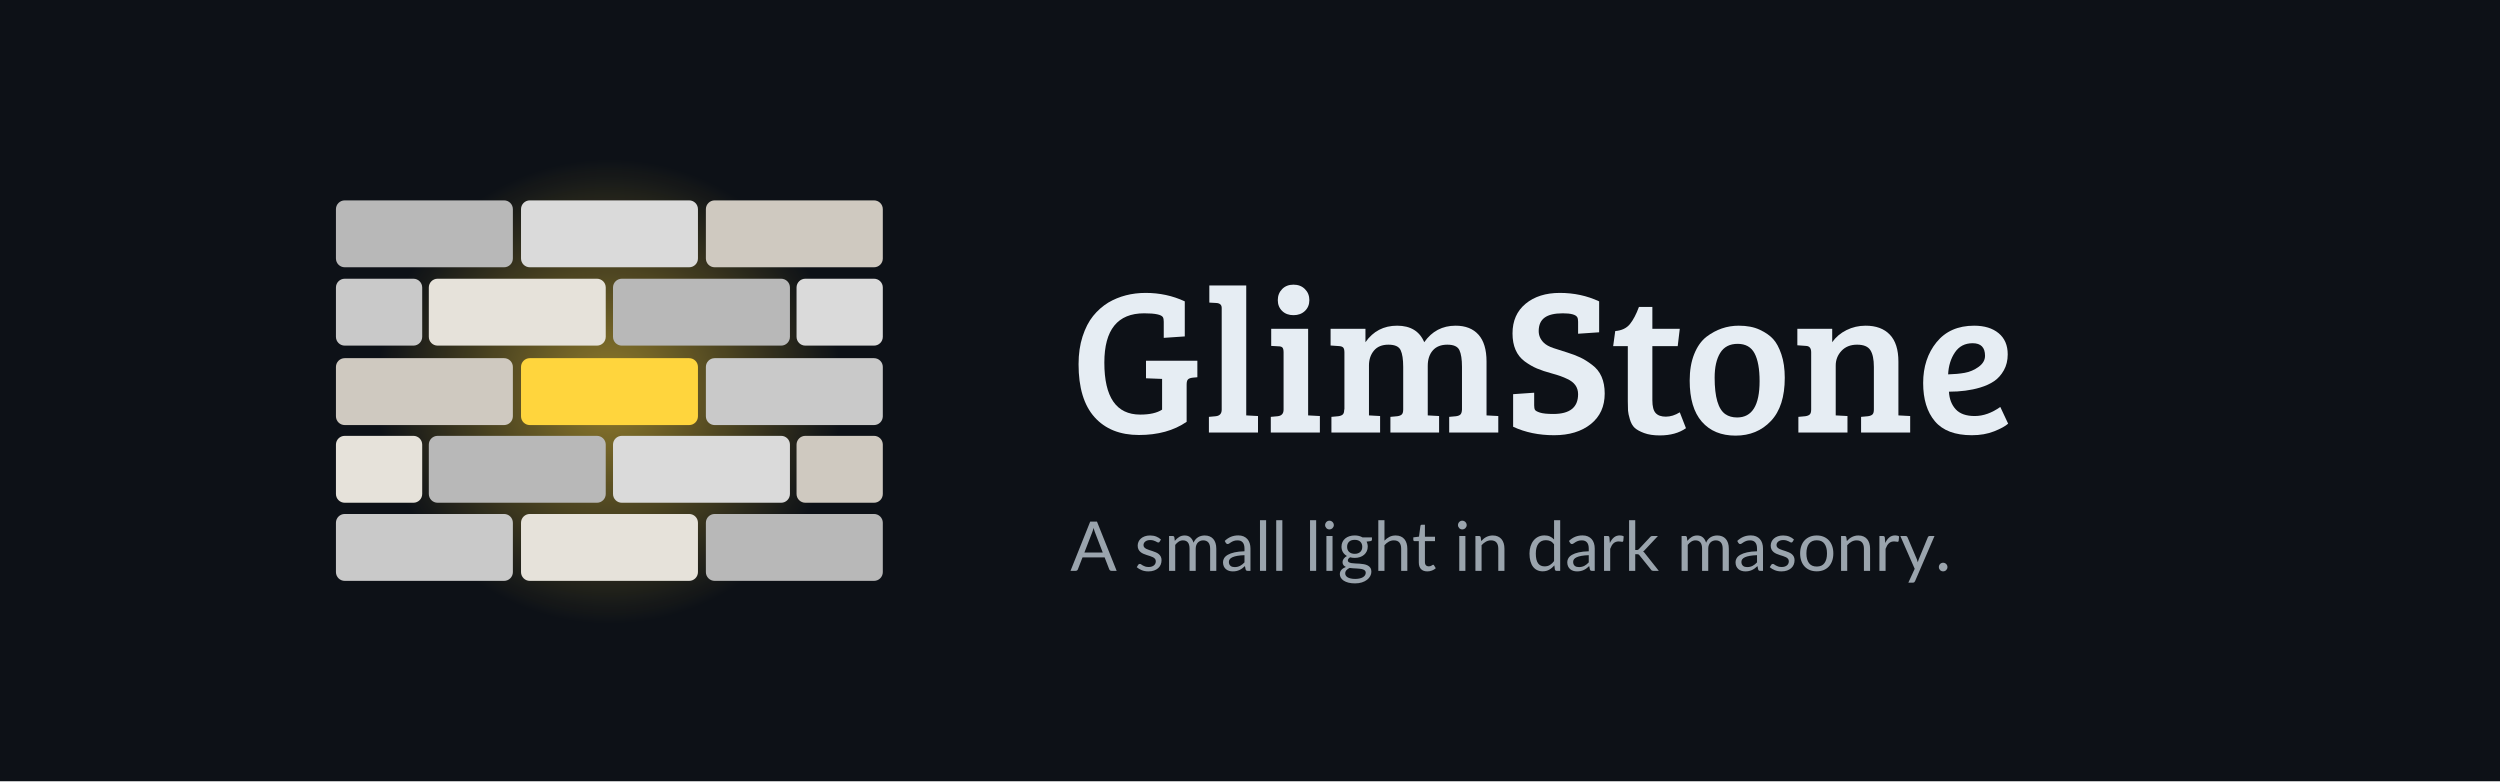
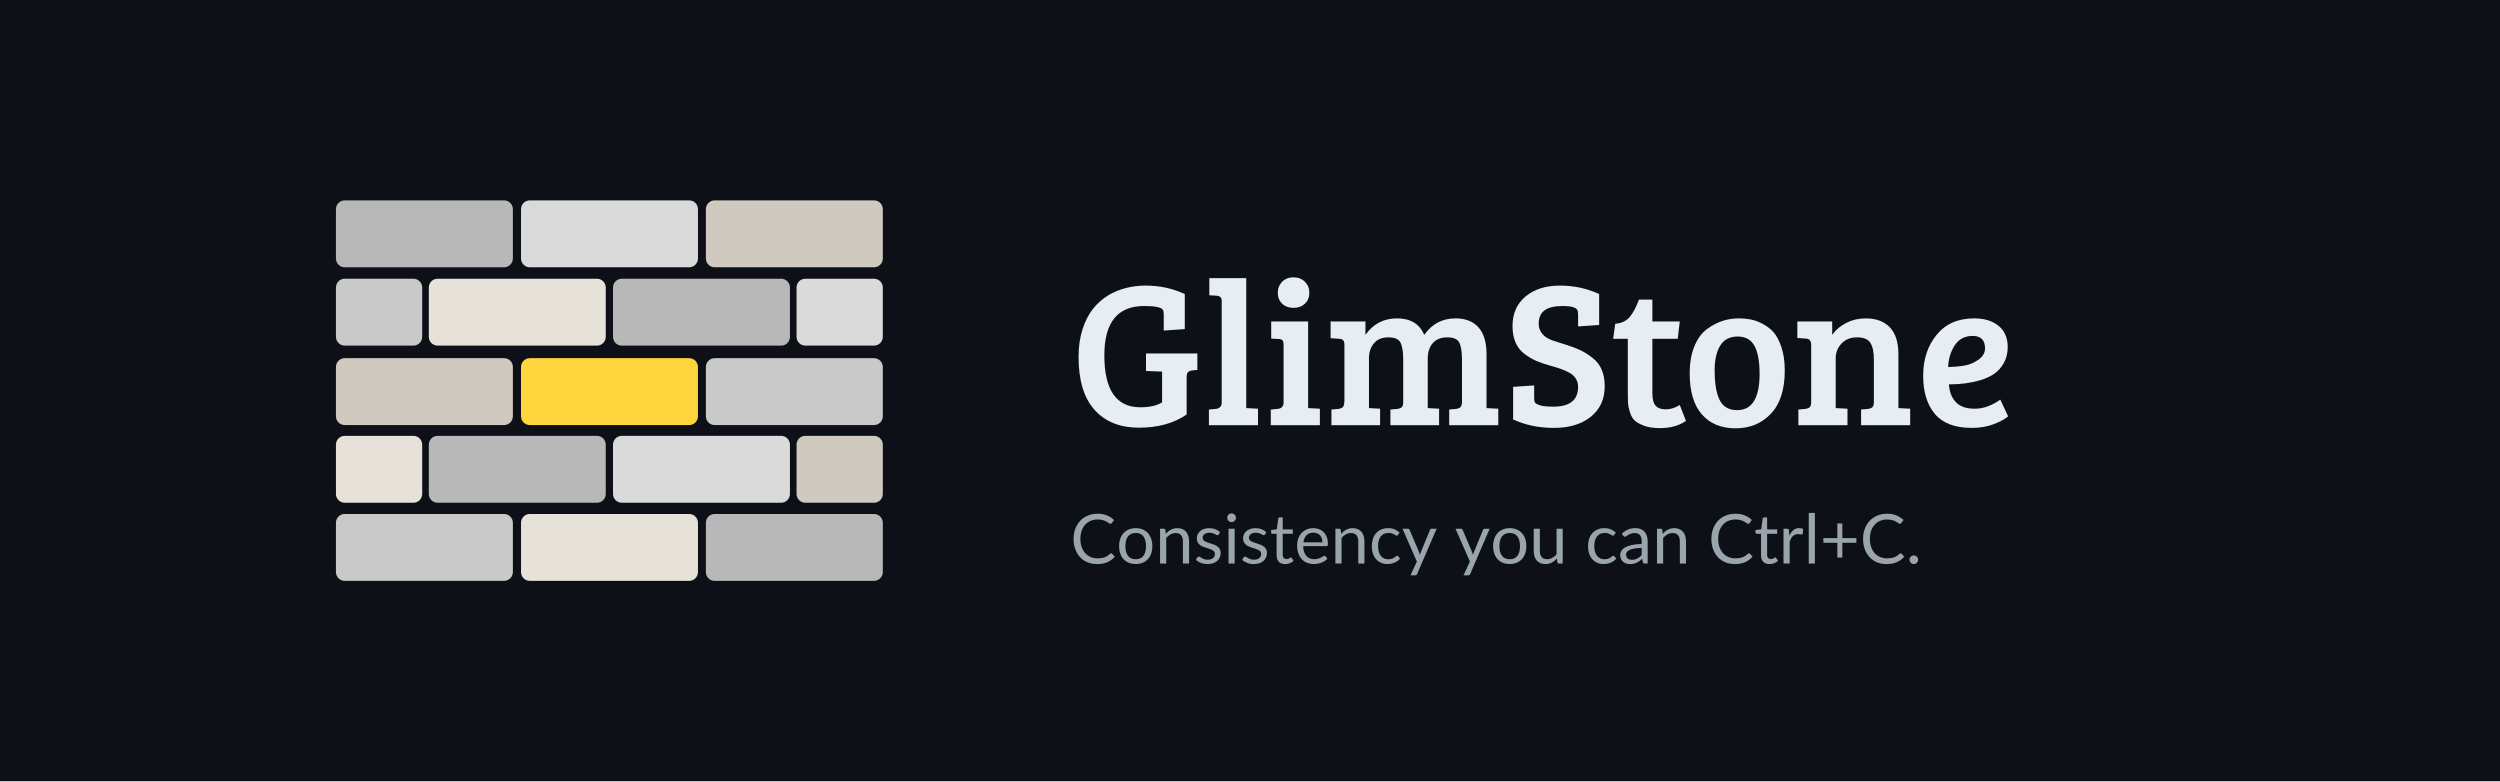
<svg xmlns="http://www.w3.org/2000/svg" width="1600" height="500" viewBox="0 0 1600 500">
  <rect width="1600" height="500" fill="#0d1117" />
  <svg x="165.0" y="25.0" width="450" height="450" viewBox="0 0 319.5 319.5">
-     <defs>
-       <radialGradient id="glow" cx="50%" cy="50%" r="50%">
-         <stop offset="0%" stop-color="#FFD53D" stop-opacity="0.55" />
-         <stop offset="100%" stop-color="#FFD53D" stop-opacity="0" />
-       </radialGradient>
-     </defs>
-     <circle cx="159.8" cy="160.2" r="105.435" fill="url(#glow)" />
    <rect x="35.5" y="73.3" width="80.4" height="30.4" rx="4" ry="4" fill="#b8b8b8" />
    <rect x="119.6" y="73.3" width="80.4" height="30.4" rx="4" ry="4" fill="#dadada" />
    <rect x="203.6" y="73.3" width="80.4" height="30.4" rx="4" ry="4" fill="#cfc9c0" />
    <rect x="35.5" y="108.9" width="39.2" height="30.4" rx="4" ry="4" fill="#c9c9c9" />
    <rect x="77.7" y="108.9" width="80.4" height="30.4" rx="4" ry="4" fill="#e6e2da" />
    <rect x="161.4" y="108.9" width="80.4" height="30.4" rx="4" ry="4" fill="#b8b8b8" />
    <rect x="244.8" y="108.9" width="39.2" height="30.4" rx="4" ry="4" fill="#dadada" />
    <rect x="35.5" y="145" width="80.4" height="30.4" rx="4" ry="4" fill="#cfc9c0" />
    <rect x="203.6" y="145" width="80.4" height="30.4" rx="4" ry="4" fill="#c9c9c9" />
    <rect x="35.5" y="180.3" width="39.2" height="30.4" rx="4" ry="4" fill="#e6e2da" />
    <rect x="77.7" y="180.3" width="80.4" height="30.4" rx="4" ry="4" fill="#b8b8b8" />
    <rect x="161.4" y="180.3" width="80.4" height="30.4" rx="4" ry="4" fill="#dadada" />
    <rect x="244.8" y="180.3" width="39.2" height="30.4" rx="4" ry="4" fill="#cfc9c0" />
    <rect x="35.5" y="215.8" width="80.4" height="30.4" rx="4" ry="4" fill="#c9c9c9" />
    <rect x="119.6" y="215.8" width="80.4" height="30.4" rx="4" ry="4" fill="#e6e2da" />
    <rect x="203.6" y="215.8" width="80.4" height="30.4" rx="4" ry="4" fill="#b8b8b8" />
    <rect x="119.6" y="145" width="80.4" height="30.4" rx="4" ry="4" fill="#FFD53D" />
  </svg>
  <g fill="#e6edf3">
-     <g transform="translate(685.00,276.82)">
+     <g transform="translate(685.00,272.14)">
      <path d="M74.45-30.76L74.45-6.86Q62.17 1.58 43.96 1.58Q25.74 1.58 15.51-9.83Q5.28-21.25 5.28-43.69Q5.28-53.59 7.85-61.51Q10.43-69.43 14.59-74.58Q18.74-79.73 24.29-83.16Q34.85-89.36 48.25-89.36Q61.64-89.36 73.26-83.95L73.26-61.51L59.80-60.59L59.80-70.88Q59.80-72.86 59.27-73.79Q57.82-76.30 47.26-76.30Q21.78-76.30 21.78-44.75Q21.78-11.48 44.75-11.48Q53.86-11.48 58.74-14.65L58.74-34.32L58.61-34.32L48.44-34.72L48.44-45.94L81.31-45.94L81.31-35.38L78.28-35.11Q76.16-34.85 75.31-33.99Q74.45-33.13 74.45-30.76" />
    </g>
-     <g transform="translate(769.61,276.82)">
+     <g transform="translate(769.61,272.14)">
      <path d="M4.36-94.12L27.98-94.12L27.98-10.96L35.51-10.56L35.51 0L4.09 0L4.09-10.03L8.45-10.43Q12.28-10.82 12.28-14.65L12.28-79.73Q12.28-82.63 8.98-82.90L4.36-83.16" />
    </g>
-     <g transform="translate(808.95,276.82)">
+     <g transform="translate(808.95,272.14)">
      <path d="M4.62-66.40L28.25-66.40L28.25-10.96L35.77-10.56L35.77 0L4.36 0L4.36-10.03L8.71-10.43Q12.54-10.82 12.54-14.65L12.54-51.35Q12.54-53.59 11.81-54.38Q11.09-55.18 9.24-55.18L4.62-55.44L4.62-66.40M11.62-77.81Q8.84-80.52 8.84-84.74Q8.84-88.97 11.62-91.81Q14.39-94.64 18.88-94.64Q23.36-94.64 26.20-91.81Q29.04-88.97 29.04-84.74Q29.04-80.52 26.20-77.81Q23.36-75.11 18.88-75.11Q14.39-75.11 11.62-77.81" />
    </g>
-     <g transform="translate(848.02,276.82)">
+     <g transform="translate(848.02,272.14)">
      <path d="M9.11-55.31L3.56-55.70L3.56-66.40L25.87-66.40L25.87-57.82Q33.26-68.38 46.13-68.38Q59-68.38 63.49-57.82Q70.88-68.38 83.56-68.38Q93.06-68.38 98.21-62.63Q103.36-56.89 103.36-45.41L103.36-10.96L110.88-10.56L110.88 0L79.46 0L79.46-10.03L83.82-10.43Q85.80-10.69 86.66-11.55Q87.52-12.41 87.65-14.65L87.65-41.98Q87.65-49.24 86-52.73Q84.35-56.23 78.28-56.23Q72.20-56.23 68.97-52.54Q65.74-48.84 65.74-42.64L65.74-10.96L73-10.56L73 0L41.84 0L41.84-10.03L46.20-10.43Q48.18-10.69 49.10-11.55Q50.03-12.41 50.03-14.78L50.03-41.98Q50.03-49.24 48.38-52.73Q46.73-56.23 40.59-56.23Q34.45-56.23 31.28-52.40Q28.12-48.58 28.12-42.90L28.12-10.96L35.24-10.56L35.24 0L4.09 0L4.09-10.03L8.45-10.43Q10.43-10.69 11.35-11.55Q12.28-12.41 12.28-14.78L12.41-14.78L12.41-51.22Q12.41-53.46 11.68-54.32Q10.96-55.18 9.11-55.31" />
    </g>
-     <g transform="translate(962.33,276.82)">
+     <g transform="translate(962.33,272.14)">
      <path d="M31.81-11.88Q47.65-11.88 47.65-24.55Q47.65-31.15 40.66-34.32Q36.96-36.17 31.09-37.75Q25.21-39.34 21.32-40.99Q17.42-42.64 13.46-45.54Q5.68-51.35 5.68-63.43Q5.68-75.50 14.06-82.43Q22.44-89.36 35.97-89.36Q49.50-89.36 61.12-83.95L61.12-64.15L47.65-63.23L47.65-70.88Q47.65-72.86 47.12-73.79Q45.67-76.30 37.82-76.30Q29.96-76.30 26.20-73.52Q22.44-70.75 22.44-64.94Q22.44-60.72 25.61-57.55Q27.72-55.44 31.88-54.05Q36.04-52.67 40.72-51.22Q45.41-49.76 49.04-48.05Q52.67-46.33 56.63-43.30Q64.68-37.36 64.68-24.95Q64.68-12.54 55.77-5.41Q46.86 1.72 32.27 1.72Q17.69 1.72 6.07-3.70L6.07-24.55L19.54-25.48L19.54-17.42Q19.54-15.44 20.06-14.52Q20.59-13.60 23.30-12.74Q26-11.88 31.81-11.88" />
    </g>
-     <g transform="translate(1029.92,276.82)">
+     <g transform="translate(1029.92,272.14)">
      <path d="M19.01-80.39L27.59-80.39L27.59-66.40L45.14-66.40L43.82-55.31L27.59-55.31L27.59-20.59Q27.59-14.78 29.70-12.47Q31.81-10.16 36.23-10.16Q40.66-10.16 45.14-12.94L49.10-2.77Q42.50 1.85 32.34 1.85Q26.40 1.85 22.31 0.33Q18.22-1.19 16.24-3.04Q14.26-4.88 13.20-8.45Q12.14-12.01 12.01-14.06Q11.88-16.10 11.88-20.06L11.88-55.31L2.51-55.31L3.83-64.94Q10.03-65.47 13.20-69.37Q16.37-73.26 19.01-80.39" />
    </g>
-     <g transform="translate(1077.04,276.82)">
+     <g transform="translate(1077.04,272.14)">
      <path d="M34.72-9.64Q49.10-9.64 49.10-32.87Q49.10-44.62 45.87-50.69Q42.64-56.76 35.05-56.76Q27.46-56.76 23.89-50.95Q20.33-45.14 20.33-35.11Q20.33-16.50 27.19-11.75Q30.23-9.64 34.72-9.64M4.36-33.26Q4.36-43.03 7.26-50.23Q10.16-57.42 15.05-61.25Q24.42-68.38 35.77-68.38Q43.69-68.38 49.17-65.80Q54.65-63.23 57.75-59.86Q60.85-56.50 63.03-50.09Q65.21-43.69 65.21-34.98Q65.21-16.76 56.36-7.39Q47.52 1.98 33.73 1.98Q19.93 1.98 12.14-6.93Q4.36-15.84 4.36-33.26" />
    </g>
-     <g transform="translate(1146.74,276.82)">
+     <g transform="translate(1146.74,272.14)">
      <path d="M9.11-55.44L3.56-55.84L3.56-66.40L25.87-66.40L25.87-57.82Q29.30-62.70 34.98-65.54Q40.66-68.38 47.26-68.38Q57.29-68.38 62.77-62.63Q68.24-56.89 68.24-45.41L68.24-10.96L75.77-10.56L75.77 0L44.35 0L44.35-10.03L48.71-10.43Q50.69-10.69 51.61-11.55Q52.54-12.41 52.54-14.78L52.54-41.98Q52.54-49.24 50.29-52.73Q48.05-56.23 41.78-56.23Q35.51-56.23 31.81-52.27Q28.12-48.31 28.12-42.90L28.12-10.96L35.64-10.56L35.64 0L4.22 0L4.22-10.03L8.58-10.43Q10.56-10.69 11.48-11.55Q12.41-12.41 12.41-14.78L12.41-51.35Q12.41-55.31 9.11-55.44" />
    </g>
-     <g transform="translate(1225.94,276.82)">
+     <g transform="translate(1225.94,272.14)">
      <path d="M37.49-68.38Q47.39-68.38 53.20-63.56Q59-58.74 59-50.03Q59-44.22 56.50-39.80Q53.99-35.38 50.29-32.87Q46.60-30.36 41.32-28.78Q32.47-26.14 21.38-26.14Q21.78-19.14 25.74-14.85Q29.70-10.56 37.88-10.56Q46.07-10.56 54.25-16.37L59.27-5.68Q56.63-3.30 50.36-0.79Q44.09 1.72 36.04 1.72Q19.93 1.72 12.41-7.19Q4.88-16.10 4.88-31.68Q4.88-47.26 13.46-57.82Q22.04-68.38 37.49-68.38M31.48-38.21Q36.30-39.07 40.39-42.04Q44.48-45.01 44.48-49.10Q44.48-57.16 36.56-57.16Q29.17-57.16 25.21-51.28Q21.25-45.41 20.86-37.22Q26.66-37.36 31.48-38.21" />
    </g>
  </g>
  <g fill="#9aa4ad">
-     <g transform="translate(685.00,365.34)">
-       <path d="M9-11.70L20.77-11.70L15.82-24.53Q15.60-25.10 15.36-25.86Q15.11-26.62 14.89-27.48Q14.43-25.70 13.95-24.51L9-11.70M17.05-31.53L29.66 0L26.36 0Q25.78 0 25.43-0.29Q25.08-0.57 24.90-1.01L21.96-8.62L7.81-8.62L4.86-1.01Q4.73-0.62 4.36-0.31Q3.98 0 3.43 0L0.13 0L12.74-31.53" />
+     <g transform="translate(685.00,360.66)">
+       <path d="M26.16-6.51Q26.51-6.51 26.77-6.23L28.47-4.40Q26.53-2.16 23.77-0.90Q21.01 0.35 17.09 0.35Q13.71 0.35 10.93-0.82Q8.16-2 6.20-4.12Q4.25-6.25 3.17-9.22Q2.09-12.19 2.09-15.75Q2.09-19.32 3.21-22.29Q4.33-25.26 6.37-27.39Q8.40-29.52 11.24-30.70Q14.08-31.88 17.51-31.88Q20.88-31.88 23.45-30.80Q26.03-29.72 27.98-27.87L26.58-25.92Q26.44-25.70 26.23-25.55Q26.03-25.41 25.67-25.41Q25.28-25.41 24.71-25.84Q24.13-26.27 23.21-26.80Q22.29-27.32 20.90-27.75Q19.51-28.18 17.49-28.18Q15.05-28.18 13.02-27.33Q11-26.49 9.54-24.88Q8.07-23.28 7.26-20.97Q6.45-18.66 6.45-15.75Q6.45-12.80 7.29-10.49Q8.14-8.18 9.60-6.59Q11.07-4.99 13.06-4.16Q15.05-3.32 17.36-3.32Q18.77-3.32 19.90-3.49Q21.03-3.65 21.99-4Q22.95-4.36 23.77-4.89Q24.60-5.43 25.41-6.18Q25.78-6.51 26.16-6.51" />
    </g>
-     <g transform="translate(714.79,365.34)">
+     <g transform="translate(714.39,360.66)">
+       <path d="M12.50-22.64Q14.94-22.64 16.90-21.82Q18.85-21.01 20.24-19.51Q21.63-18.02 22.36-15.89Q23.10-13.77 23.10-11.15Q23.10-8.51 22.36-6.40Q21.63-4.29 20.24-2.79Q18.85-1.30 16.90-0.49Q14.94 0.31 12.50 0.31Q10.03 0.31 8.06-0.49Q6.09-1.30 4.71-2.79Q3.32-4.29 2.59-6.40Q1.85-8.51 1.85-11.15Q1.85-13.77 2.59-15.89Q3.32-18.02 4.71-19.51Q6.09-21.01 8.06-21.82Q10.03-22.64 12.50-22.64M12.50-2.75Q15.80-2.75 17.42-4.96Q19.05-7.17 19.05-11.13Q19.05-15.11 17.42-17.34Q15.80-19.56 12.50-19.56Q10.82-19.56 9.58-18.99Q8.34-18.41 7.51-17.34Q6.69-16.26 6.28-14.68Q5.87-13.11 5.87-11.13Q5.87-7.17 7.51-4.96Q9.15-2.75 12.50-2.75" />
+     </g>
+     <g transform="translate(739.34,360.66)">
+       <path d="M6.49-21.47L6.80-19.05Q7.52-19.87 8.34-20.53Q9.15-21.19 10.06-21.66Q10.98-22.13 12-22.38Q13.02-22.64 14.21-22.64Q16.04-22.64 17.43-22.03Q18.83-21.43 19.77-20.32Q20.70-19.21 21.19-17.64Q21.67-16.08 21.67-14.19L21.67 0L17.73 0L17.73-14.19Q17.73-16.72 16.58-18.12Q15.42-19.51 13.07-19.51Q11.33-19.51 9.82-18.68Q8.32-17.84 7.04-16.41L7.04 0L3.10 0L3.10-22.29L5.46-22.29Q6.29-22.29 6.49-21.47" />
+     </g>
+     <g transform="translate(763.89,360.66)">
+       <path d="M16.96-20.04L16.08-18.61Q15.82-18.13 15.27-18.13Q14.94-18.13 14.52-18.37Q14.10-18.61 13.50-18.91Q12.89-19.21 12.06-19.46Q11.22-19.71 10.08-19.71Q9.09-19.71 8.29-19.46Q7.50-19.21 6.94-18.77Q6.38-18.33 6.08-17.74Q5.79-17.16 5.79-16.48Q5.79-15.62 6.28-15.05Q6.78-14.48 7.59-14.06Q8.40-13.64 9.44-13.32Q10.47-13 11.56-12.64Q12.65-12.28 13.68-11.84Q14.72-11.40 15.53-10.74Q16.35-10.08 16.84-9.12Q17.34-8.16 17.34-6.82Q17.34-5.28 16.79-3.97Q16.24-2.66 15.16-1.70Q14.08-0.75 12.52-0.20Q10.96 0.35 8.91 0.35Q6.58 0.35 4.69-0.41Q2.79-1.17 1.47-2.35L2.40-3.85Q2.57-4.14 2.82-4.29Q3.06-4.44 3.43-4.44Q3.83-4.44 4.27-4.14Q4.71-3.83 5.33-3.45Q5.96-3.08 6.86-2.77Q7.77-2.46 9.11-2.46Q10.25-2.46 11.11-2.76Q11.97-3.06 12.54-3.56Q13.11-4.07 13.39-4.73Q13.66-5.39 13.66-6.14Q13.66-7.06 13.17-7.67Q12.67-8.27 11.86-8.70Q11.04-9.13 10-9.45Q8.95-9.77 7.86-10.12Q6.78-10.47 5.73-10.92Q4.69-11.37 3.87-12.06Q3.06-12.74 2.56-13.74Q2.07-14.74 2.07-16.17Q2.07-17.45 2.60-18.62Q3.12-19.80 4.14-20.69Q5.15-21.58 6.62-22.11Q8.10-22.64 9.99-22.64Q12.19-22.64 13.94-21.95Q15.69-21.25 16.96-20.04" />
+     </g>
+     <g transform="translate(782.94,360.66)">
+       <path d="M3.32-22.29L7.24-22.29L7.24 0L3.32 0L3.32-22.29M8.07-29.28Q8.07-28.71 7.84-28.21Q7.61-27.72 7.23-27.33Q6.84-26.95 6.32-26.73Q5.81-26.51 5.24-26.51Q4.66-26.51 4.17-26.73Q3.67-26.95 3.30-27.33Q2.93-27.72 2.71-28.21Q2.49-28.71 2.49-29.28Q2.49-29.85 2.71-30.37Q2.93-30.89 3.30-31.27Q3.67-31.66 4.17-31.88Q4.66-32.10 5.24-32.10Q5.81-32.10 6.32-31.88Q6.84-31.66 7.23-31.27Q7.61-30.89 7.84-30.37Q8.07-29.85 8.07-29.28" />
+     </g>
+     <g transform="translate(793.50,360.66)">
+       <path d="M16.96-20.04L16.08-18.61Q15.82-18.13 15.27-18.13Q14.94-18.13 14.52-18.37Q14.10-18.61 13.50-18.91Q12.89-19.21 12.06-19.46Q11.22-19.71 10.08-19.71Q9.09-19.71 8.29-19.46Q7.50-19.21 6.94-18.77Q6.38-18.33 6.08-17.74Q5.79-17.16 5.79-16.48Q5.79-15.62 6.28-15.05Q6.78-14.48 7.59-14.06Q8.40-13.64 9.44-13.32Q10.47-13 11.56-12.64Q12.65-12.28 13.68-11.84Q14.72-11.40 15.53-10.74Q16.35-10.08 16.84-9.12Q17.34-8.16 17.34-6.82Q17.34-5.28 16.79-3.97Q16.24-2.66 15.16-1.70Q14.08-0.75 12.52-0.20Q10.96 0.35 8.91 0.35Q6.58 0.35 4.69-0.41Q2.79-1.17 1.47-2.35L2.40-3.85Q2.57-4.14 2.82-4.29Q3.06-4.44 3.43-4.44Q3.83-4.44 4.27-4.14Q4.71-3.83 5.33-3.45Q5.96-3.08 6.86-2.77Q7.77-2.46 9.11-2.46Q10.25-2.46 11.11-2.76Q11.97-3.06 12.54-3.56Q13.11-4.07 13.39-4.73Q13.66-5.39 13.66-6.14Q13.66-7.06 13.17-7.67Q12.67-8.27 11.86-8.70Q11.04-9.13 10-9.45Q8.95-9.77 7.86-10.12Q6.78-10.47 5.73-10.92Q4.69-11.37 3.87-12.06Q3.06-12.74 2.56-13.74Q2.07-14.74 2.07-16.17Q2.07-17.45 2.60-18.62Q3.12-19.80 4.14-20.69Q5.15-21.58 6.62-22.11Q8.10-22.64 9.99-22.64Q12.19-22.64 13.94-21.95Q15.69-21.25 16.96-20.04" />
+     </g>
+     <g transform="translate(812.56,360.66)">
+       <path d="M9.94 0.35Q7.30 0.35 5.88-1.12Q4.47-2.60 4.47-5.37L4.47-19.01L1.78-19.01Q1.43-19.01 1.19-19.22Q0.95-19.43 0.95-19.87L0.95-21.43L4.60-21.89L5.50-28.78Q5.57-29.11 5.80-29.31Q6.03-29.52 6.40-29.52L8.38-29.52L8.38-21.85L14.83-21.85L14.83-19.01L8.38-19.01L8.38-5.63Q8.38-4.22 9.06-3.54Q9.75-2.86 10.82-2.86Q11.44-2.86 11.89-3.02Q12.34-3.19 12.67-3.39Q13-3.59 13.23-3.75Q13.46-3.92 13.64-3.92Q13.95-3.92 14.19-3.54L15.33-1.67Q14.32-0.73 12.89-0.19Q11.46 0.35 9.94 0.35" />
+     </g>
+     <g transform="translate(828.33,360.66)">
+       <path d="M5.83-13.57L18.02-13.57Q18.02-14.94 17.63-16.07Q17.25-17.20 16.51-18.03Q15.77-18.85 14.72-19.30Q13.66-19.76 12.32-19.76Q9.50-19.76 7.86-18.12Q6.23-16.48 5.83-13.57M20.09-4.55L21.19-3.12Q20.46-2.24 19.45-1.59Q18.44-0.95 17.28-0.53Q16.13-0.11 14.89 0.10Q13.66 0.31 12.45 0.31Q10.14 0.31 8.20-0.47Q6.25-1.25 4.83-2.76Q3.41-4.27 2.62-6.49Q1.83-8.71 1.83-11.59Q1.83-13.93 2.54-15.95Q3.26-17.97 4.60-19.46Q5.94-20.94 7.88-21.79Q9.81-22.64 12.23-22.64Q14.23-22.64 15.94-21.97Q17.64-21.30 18.89-20.03Q20.13-18.77 20.83-16.91Q21.54-15.05 21.54-12.67Q21.54-11.75 21.34-11.44Q21.14-11.13 20.59-11.13L5.70-11.13Q5.76-9.02 6.28-7.46Q6.80-5.90 7.72-4.85Q8.65-3.81 9.92-3.29Q11.20-2.77 12.78-2.77Q14.26-2.77 15.32-3.11Q16.39-3.45 17.16-3.85Q17.93-4.25 18.45-4.59Q18.96-4.93 19.34-4.93Q19.82-4.93 20.09-4.55" />
+     </g>
+     <g transform="translate(851.56,360.66)">
+       <path d="M6.49-21.47L6.80-19.05Q7.52-19.87 8.34-20.53Q9.15-21.19 10.06-21.66Q10.98-22.13 12-22.38Q13.02-22.64 14.21-22.64Q16.04-22.64 17.43-22.03Q18.83-21.43 19.77-20.32Q20.70-19.21 21.19-17.64Q21.67-16.08 21.67-14.19L21.67 0L17.73 0L17.73-14.19Q17.73-16.72 16.58-18.12Q15.42-19.51 13.07-19.51Q11.33-19.51 9.82-18.68Q8.32-17.84 7.04-16.41L7.04 0L3.10 0L3.10-22.29L5.46-22.29Q6.29-22.29 6.49-21.47" />
+     </g>
+     <g transform="translate(876.11,360.66)">
+       <path d="M19.65-19.73L18.61-18.33Q18.44-18.08 18.26-17.95Q18.08-17.82 17.78-17.82Q17.45-17.82 17.05-18.09Q16.65-18.37 16.07-18.70Q15.49-19.03 14.64-19.30Q13.79-19.58 12.56-19.58Q10.91-19.58 9.66-19Q8.40-18.41 7.56-17.31Q6.71-16.21 6.28-14.65Q5.85-13.09 5.85-11.15Q5.85-9.13 6.31-7.56Q6.78-5.98 7.62-4.92Q8.47-3.85 9.67-3.29Q10.87-2.73 12.36-2.73Q13.79-2.73 14.72-3.07Q15.64-3.41 16.25-3.83Q16.85-4.25 17.26-4.59Q17.67-4.93 18.06-4.93Q18.55-4.93 18.81-4.55L19.91-3.12Q19.18-2.22 18.26-1.58Q17.34-0.95 16.27-0.52Q15.20-0.09 14.04 0.11Q12.87 0.31 11.66 0.31Q9.57 0.31 7.78-0.46Q5.98-1.23 4.66-2.69Q3.34-4.16 2.60-6.29Q1.85-8.43 1.85-11.15Q1.85-13.64 2.54-15.75Q3.23-17.86 4.56-19.39Q5.90-20.92 7.84-21.78Q9.79-22.64 12.32-22.64Q14.67-22.64 16.47-21.88Q18.26-21.12 19.65-19.73" />
+     </g>
+     <g transform="translate(897.12,360.66)">
+       <path d="M19.23-22.29L22.33-22.29L9.90 6.58Q9.70 7.02 9.40 7.28Q9.11 7.55 8.49 7.55L5.59 7.55L9.66-1.30L0.46-22.29L3.85-22.29Q4.36-22.29 4.65-22.03Q4.95-21.78 5.06-21.47L11.02-7.44Q11.37-6.51 11.62-5.50Q11.92-6.53 12.28-7.46L18.06-21.47Q18.19-21.82 18.51-22.05Q18.83-22.29 19.23-22.29" />
+     </g>
+     <g transform="translate(919.81,360.66)">
      <path d="" />
    </g>
-     <g transform="translate(726.05,365.34)">
-       <path d="M16.96-20.04L16.08-18.61Q15.82-18.13 15.27-18.13Q14.94-18.13 14.52-18.37Q14.10-18.61 13.50-18.91Q12.89-19.21 12.06-19.46Q11.22-19.71 10.08-19.71Q9.09-19.71 8.29-19.46Q7.50-19.21 6.94-18.77Q6.38-18.33 6.08-17.74Q5.79-17.16 5.79-16.48Q5.79-15.62 6.28-15.05Q6.78-14.48 7.59-14.06Q8.40-13.64 9.44-13.32Q10.47-13 11.56-12.64Q12.65-12.28 13.68-11.84Q14.72-11.40 15.53-10.74Q16.35-10.08 16.84-9.12Q17.34-8.16 17.34-6.82Q17.34-5.28 16.79-3.97Q16.24-2.66 15.16-1.70Q14.08-0.75 12.52-0.20Q10.96 0.35 8.91 0.35Q6.58 0.35 4.69-0.41Q2.79-1.17 1.47-2.35L2.40-3.85Q2.57-4.14 2.82-4.29Q3.06-4.44 3.43-4.44Q3.83-4.44 4.27-4.14Q4.71-3.83 5.33-3.45Q5.96-3.08 6.86-2.77Q7.77-2.46 9.11-2.46Q10.25-2.46 11.11-2.76Q11.97-3.06 12.54-3.56Q13.11-4.07 13.39-4.73Q13.66-5.39 13.66-6.14Q13.66-7.06 13.17-7.67Q12.67-8.27 11.86-8.70Q11.04-9.13 10-9.45Q8.95-9.77 7.86-10.12Q6.78-10.47 5.73-10.92Q4.69-11.37 3.87-12.06Q3.06-12.74 2.56-13.74Q2.07-14.74 2.07-16.17Q2.07-17.45 2.60-18.62Q3.12-19.80 4.14-20.69Q5.15-21.58 6.62-22.11Q8.10-22.64 9.99-22.64Q12.19-22.64 13.94-21.95Q15.69-21.25 16.96-20.04" />
+     <g transform="translate(931.07,360.66)">
+       <path d="M19.23-22.29L22.33-22.29L9.90 6.58Q9.70 7.02 9.40 7.28Q9.11 7.55 8.49 7.55L5.59 7.55L9.66-1.30L0.46-22.29L3.85-22.29Q4.36-22.29 4.65-22.03Q4.95-21.78 5.06-21.47L11.02-7.44Q11.37-6.51 11.62-5.50Q11.92-6.53 12.28-7.46L18.06-21.47Q18.19-21.82 18.51-22.05Q18.83-22.29 19.23-22.29" />
    </g>
-     <g transform="translate(745.10,365.34)">
-       <path d="M7.04 0L3.10 0L3.10-22.29L5.46-22.29Q6.29-22.29 6.49-21.47L6.78-19.18Q8.01-20.70 9.55-21.67Q11.09-22.64 13.11-22.64Q15.36-22.64 16.75-21.38Q18.15-20.13 18.77-18Q19.25-19.21 20.01-20.09Q20.77-20.97 21.71-21.54Q22.66-22.11 23.73-22.37Q24.79-22.64 25.89-22.64Q27.65-22.64 29.03-22.08Q30.40-21.52 31.36-20.44Q32.32-19.36 32.82-17.79Q33.33-16.21 33.33-14.19L33.33 0L29.39 0L29.39-14.19Q29.39-16.81 28.25-18.16Q27.10-19.51 24.95-19.51Q23.98-19.51 23.11-19.17Q22.24-18.83 21.58-18.17Q20.92-17.51 20.54-16.51Q20.15-15.51 20.15-14.19L20.15 0L16.21 0L16.21-14.19Q16.21-16.87 15.14-18.19Q14.06-19.51 11.99-19.51Q10.54-19.51 9.31-18.73Q8.07-17.95 7.04-16.61" />
+     <g transform="translate(953.75,360.66)">
+       <path d="M12.50-22.64Q14.94-22.64 16.90-21.82Q18.85-21.01 20.24-19.51Q21.63-18.02 22.36-15.89Q23.10-13.77 23.10-11.15Q23.10-8.51 22.36-6.40Q21.63-4.29 20.24-2.79Q18.85-1.30 16.90-0.49Q14.94 0.31 12.50 0.31Q10.03 0.31 8.06-0.49Q6.09-1.30 4.71-2.79Q3.32-4.29 2.59-6.40Q1.85-8.51 1.85-11.15Q1.85-13.77 2.59-15.89Q3.32-18.02 4.71-19.51Q6.09-21.01 8.06-21.82Q10.03-22.64 12.50-22.64M12.50-2.75Q15.80-2.75 17.42-4.96Q19.05-7.17 19.05-11.13Q19.05-15.11 17.42-17.34Q15.80-19.56 12.50-19.56Q10.82-19.56 9.58-18.99Q8.34-18.41 7.51-17.34Q6.69-16.26 6.28-14.68Q5.87-13.11 5.87-11.13Q5.87-7.17 7.51-4.96Q9.15-2.75 12.50-2.75" />
    </g>
-     <g transform="translate(781.29,365.34)">
+     <g transform="translate(978.70,360.66)">
+       <path d="M17.51-22.29L21.43-22.29L21.43 0L19.10 0Q18.26 0 18.04-0.81L17.73-3.21Q16.28-1.61 14.48-0.63Q12.67 0.35 10.34 0.35Q8.51 0.35 7.12-0.25Q5.72-0.86 4.77-1.96Q3.83-3.06 3.36-4.62Q2.88-6.18 2.88-8.07L2.88-22.29L6.80-22.29L6.80-8.07Q6.80-5.54 7.95-4.16Q9.11-2.77 11.48-2.77Q13.22-2.77 14.73-3.60Q16.24-4.42 17.51-5.87" />
+     </g>
+     <g transform="translate(1003.23,360.66)">
+       <path d="" />
+     </g>
+     <g transform="translate(1014.49,360.66)">
+       <path d="M19.65-19.73L18.61-18.33Q18.44-18.08 18.26-17.95Q18.08-17.82 17.78-17.82Q17.45-17.82 17.05-18.09Q16.65-18.37 16.07-18.70Q15.49-19.03 14.64-19.30Q13.79-19.58 12.56-19.58Q10.91-19.58 9.66-19Q8.40-18.41 7.56-17.31Q6.71-16.21 6.28-14.65Q5.85-13.09 5.85-11.15Q5.85-9.13 6.31-7.56Q6.78-5.98 7.62-4.92Q8.47-3.85 9.67-3.29Q10.87-2.73 12.36-2.73Q13.79-2.73 14.72-3.07Q15.64-3.41 16.25-3.83Q16.85-4.25 17.26-4.59Q17.67-4.93 18.06-4.93Q18.55-4.93 18.81-4.55L19.91-3.12Q19.18-2.22 18.26-1.58Q17.34-0.95 16.27-0.52Q15.20-0.09 14.04 0.11Q12.87 0.31 11.66 0.31Q9.57 0.31 7.78-0.46Q5.98-1.23 4.66-2.69Q3.34-4.16 2.60-6.29Q1.85-8.43 1.85-11.15Q1.85-13.64 2.54-15.75Q3.23-17.86 4.56-19.39Q5.90-20.92 7.84-21.78Q9.79-22.64 12.32-22.64Q14.67-22.64 16.47-21.88Q18.26-21.12 19.65-19.73" />
+     </g>
+     <g transform="translate(1035.50,360.66)">
      <path d="M15.18-5.41L15.18-10.03Q12.47-9.94 10.57-9.60Q8.67-9.26 7.47-8.71Q6.27-8.16 5.73-7.41Q5.19-6.67 5.19-5.74Q5.19-4.86 5.48-4.22Q5.76-3.59 6.26-3.18Q6.75-2.77 7.42-2.58Q8.10-2.40 8.87-2.40Q9.90-2.40 10.76-2.61Q11.62-2.82 12.38-3.21Q13.13-3.61 13.83-4.16Q14.52-4.71 15.18-5.41M3.23-17.89L2.53-19.14Q4.38-20.92 6.51-21.80Q8.65-22.68 11.24-22.68Q13.11-22.68 14.56-22.07Q16.02-21.45 17.01-20.35Q18-19.25 18.50-17.69Q19.01-16.13 19.01-14.26L19.01 0L17.27 0Q16.70 0 16.39-0.19Q16.08-0.37 15.91-0.92L15.47-3.04Q14.59-2.22 13.75-1.59Q12.91-0.97 11.99-0.54Q11.07-0.11 10.02 0.12Q8.98 0.35 7.70 0.35Q6.40 0.35 5.26-0.01Q4.11-0.37 3.27-1.10Q2.42-1.83 1.92-2.94Q1.43-4.05 1.43-5.57Q1.43-6.89 2.16-8.11Q2.88-9.33 4.51-10.27Q6.14-11.22 8.76-11.82Q11.37-12.43 15.18-12.52L15.18-14.26Q15.18-16.85 14.06-18.18Q12.94-19.51 10.78-19.51Q9.33-19.51 8.35-19.15Q7.37-18.79 6.65-18.34Q5.94-17.89 5.42-17.52Q4.91-17.16 4.40-17.16Q4-17.16 3.72-17.37Q3.43-17.58 3.23-17.89" />
    </g>
-     <g transform="translate(803.16,365.34)">
+     <g transform="translate(1057.37,360.66)">
+       <path d="M6.49-21.47L6.80-19.05Q7.52-19.87 8.34-20.53Q9.15-21.19 10.06-21.66Q10.98-22.13 12-22.38Q13.02-22.64 14.21-22.64Q16.04-22.64 17.43-22.03Q18.83-21.43 19.77-20.32Q20.70-19.21 21.19-17.64Q21.67-16.08 21.67-14.19L21.67 0L17.73 0L17.73-14.19Q17.73-16.72 16.58-18.12Q15.42-19.51 13.07-19.51Q11.33-19.51 9.82-18.68Q8.32-17.84 7.04-16.41L7.04 0L3.10 0L3.10-22.29L5.46-22.29Q6.29-22.29 6.49-21.47" />
+     </g>
+     <g transform="translate(1081.92,360.66)">
+       <path d="" />
+     </g>
+     <g transform="translate(1093.19,360.66)">
+       <path d="M26.16-6.51Q26.51-6.51 26.77-6.23L28.47-4.40Q26.53-2.16 23.77-0.90Q21.01 0.35 17.09 0.35Q13.71 0.35 10.93-0.82Q8.16-2 6.20-4.12Q4.25-6.25 3.17-9.22Q2.09-12.19 2.09-15.75Q2.09-19.32 3.21-22.29Q4.33-25.26 6.37-27.39Q8.40-29.52 11.24-30.70Q14.08-31.88 17.51-31.88Q20.88-31.88 23.45-30.80Q26.03-29.72 27.98-27.87L26.58-25.92Q26.44-25.70 26.23-25.55Q26.03-25.41 25.67-25.41Q25.28-25.41 24.71-25.84Q24.13-26.27 23.21-26.80Q22.29-27.32 20.90-27.75Q19.51-28.18 17.49-28.18Q15.05-28.18 13.02-27.33Q11-26.49 9.54-24.88Q8.07-23.28 7.26-20.97Q6.45-18.66 6.45-15.75Q6.45-12.80 7.29-10.49Q8.14-8.18 9.60-6.59Q11.07-4.99 13.06-4.16Q15.05-3.32 17.36-3.32Q18.77-3.32 19.90-3.49Q21.03-3.65 21.99-4Q22.95-4.36 23.77-4.89Q24.60-5.43 25.41-6.18Q25.78-6.51 26.16-6.51" />
+     </g>
+     <g transform="translate(1122.58,360.66)">
+       <path d="M9.94 0.35Q7.30 0.35 5.88-1.12Q4.47-2.60 4.47-5.37L4.47-19.01L1.78-19.01Q1.43-19.01 1.19-19.22Q0.95-19.43 0.95-19.87L0.95-21.43L4.60-21.89L5.50-28.78Q5.57-29.11 5.80-29.31Q6.03-29.52 6.40-29.52L8.38-29.52L8.38-21.85L14.83-21.85L14.83-19.01L8.38-19.01L8.38-5.63Q8.38-4.22 9.06-3.54Q9.75-2.86 10.82-2.86Q11.44-2.86 11.89-3.02Q12.34-3.19 12.67-3.39Q13-3.59 13.23-3.75Q13.46-3.92 13.64-3.92Q13.95-3.92 14.19-3.54L15.33-1.67Q14.32-0.73 12.89-0.19Q11.46 0.35 9.94 0.35" />
+     </g>
+     <g transform="translate(1138.35,360.66)">
+       <path d="M6.56-21.21L6.82-17.82Q7.88-20.11 9.42-21.39Q10.96-22.68 13.18-22.68Q13.88-22.68 14.53-22.53Q15.18-22.37 15.69-22.04L15.40-19.12Q15.27-18.57 14.74-18.57Q14.43-18.57 13.84-18.70Q13.24-18.83 12.50-18.83Q11.44-18.83 10.62-18.52Q9.79-18.22 9.14-17.61Q8.49-17.01 7.97-16.11Q7.46-15.22 7.04-14.08L7.04 0L3.10 0L3.10-22.29L5.35-22.29Q5.98-22.29 6.23-22.04Q6.47-21.80 6.56-21.21" />
+     </g>
+     <g transform="translate(1154.37,360.66)">
      <path d="M3.23-32.41L7.15-32.41L7.15 0L3.23 0" />
    </g>
-     <g transform="translate(813.55,365.34)">
-       <path d="M3.23-32.41L7.15-32.41L7.15 0L3.23 0" />
+     <g transform="translate(1164.75,360.66)">
+       <path d="M23.32-16.26L23.32-13.29L14.34-13.29L14.34-3.83L11.15-3.83L11.15-13.29L2.22-13.29L2.22-16.26L11.15-16.26L11.15-25.65L14.34-25.65L14.34-16.26" />
    </g>
-     <g transform="translate(823.93,365.34)">
-       <path d="" />
+     <g transform="translate(1190.27,360.66)">
+       <path d="M26.16-6.51Q26.51-6.51 26.77-6.23L28.47-4.40Q26.53-2.16 23.77-0.90Q21.01 0.35 17.09 0.35Q13.71 0.35 10.93-0.82Q8.16-2 6.20-4.12Q4.25-6.25 3.17-9.22Q2.09-12.19 2.09-15.75Q2.09-19.32 3.21-22.29Q4.33-25.26 6.37-27.39Q8.40-29.52 11.24-30.70Q14.08-31.88 17.51-31.88Q20.88-31.88 23.45-30.80Q26.03-29.72 27.98-27.87L26.58-25.92Q26.44-25.70 26.23-25.55Q26.03-25.41 25.67-25.41Q25.28-25.41 24.71-25.84Q24.13-26.27 23.21-26.80Q22.29-27.32 20.90-27.75Q19.51-28.18 17.49-28.18Q15.05-28.18 13.02-27.33Q11-26.49 9.54-24.88Q8.07-23.28 7.26-20.97Q6.45-18.66 6.45-15.75Q6.45-12.80 7.29-10.49Q8.14-8.18 9.60-6.59Q11.07-4.99 13.06-4.16Q15.05-3.32 17.36-3.32Q18.77-3.32 19.90-3.49Q21.03-3.65 21.99-4Q22.95-4.36 23.77-4.89Q24.60-5.43 25.41-6.18Q25.78-6.51 26.16-6.51" />
    </g>
-     <g transform="translate(835.19,365.34)">
-       <path d="M3.23-32.41L7.15-32.41L7.15 0L3.23 0" />
-     </g>
-     <g transform="translate(845.58,365.34)">
-       <path d="M3.32-22.29L7.24-22.29L7.24 0L3.32 0L3.32-22.29M8.07-29.28Q8.07-28.71 7.84-28.21Q7.61-27.72 7.23-27.33Q6.84-26.95 6.32-26.73Q5.81-26.51 5.24-26.51Q4.66-26.51 4.17-26.73Q3.67-26.95 3.30-27.33Q2.93-27.72 2.71-28.21Q2.49-28.71 2.49-29.28Q2.49-29.85 2.71-30.37Q2.93-30.89 3.30-31.27Q3.67-31.66 4.17-31.88Q4.66-32.10 5.24-32.10Q5.81-32.10 6.32-31.88Q6.84-31.66 7.23-31.27Q7.61-30.89 7.84-30.37Q8.07-29.85 8.07-29.28" />
-     </g>
-     <g transform="translate(856.14,365.34)">
-       <path d="M10.87-10.89Q12.06-10.89 12.96-11.22Q13.86-11.55 14.48-12.14Q15.09-12.74 15.40-13.56Q15.71-14.39 15.71-15.38Q15.71-17.42 14.46-18.63Q13.22-19.84 10.87-19.84Q8.49-19.84 7.25-18.63Q6.01-17.42 6.01-15.38Q6.01-14.39 6.32-13.56Q6.64-12.74 7.26-12.14Q7.88-11.55 8.78-11.22Q9.68-10.89 10.87-10.89M17.93 1.21Q17.93 0.40 17.47-0.11Q17.01-0.62 16.22-0.90Q15.44-1.19 14.41-1.31Q13.38-1.43 12.22-1.50Q11.07-1.56 9.88-1.63Q8.69-1.69 7.59-1.85Q6.36-1.28 5.58-0.41Q4.80 0.46 4.80 1.63Q4.80 2.38 5.18 3.02Q5.57 3.67 6.36 4.15Q7.15 4.62 8.35 4.89Q9.55 5.17 11.18 5.17Q12.76 5.17 14.01 4.88Q15.27 4.60 16.14 4.07Q17.01 3.54 17.47 2.82Q17.93 2.09 17.93 1.21M15.86-21.41L21.91-21.41L21.91-19.95Q21.91-19.23 20.99-19.03L18.46-18.70Q19.21-17.25 19.21-15.49Q19.21-13.86 18.58-12.53Q17.95-11.20 16.85-10.25Q15.75-9.31 14.21-8.80Q12.67-8.29 10.87-8.29Q9.31-8.29 7.92-8.67Q7.22-8.23 6.84-7.73Q6.47-7.24 6.47-6.73Q6.47-5.94 7.12-5.53Q7.77-5.13 8.82-4.95Q9.88-4.77 11.23-4.73Q12.58-4.69 14-4.59Q15.42-4.49 16.77-4.25Q18.13-4 19.18-3.45Q20.24-2.90 20.89-1.94Q21.54-0.97 21.54 0.57Q21.54 2 20.82 3.34Q20.11 4.69 18.77 5.73Q17.42 6.78 15.48 7.40Q13.53 8.03 11.09 8.03Q8.65 8.03 6.82 7.55Q4.99 7.06 3.78 6.25Q2.57 5.43 1.97 4.37Q1.36 3.30 1.36 2.13Q1.36 0.48 2.40-0.66Q3.43-1.80 5.24-2.49Q4.25-2.93 3.66-3.66Q3.08-4.40 3.08-5.65Q3.08-6.14 3.26-6.65Q3.43-7.17 3.79-7.69Q4.16-8.21 4.69-8.67Q5.21-9.13 5.92-9.48Q4.27-10.41 3.34-11.93Q2.42-13.46 2.42-15.49Q2.42-17.12 3.05-18.45Q3.67-19.78 4.80-20.71Q5.92-21.65 7.47-22.15Q9.02-22.66 10.87-22.66Q12.32-22.66 13.57-22.34Q14.83-22.02 15.86-21.41" />
-     </g>
-     <g transform="translate(879.02,365.34)">
-       <path d="M7.04-32.41L7.04-19.32Q8.47-20.83 10.21-21.74Q11.95-22.64 14.21-22.64Q16.04-22.64 17.43-22.03Q18.83-21.43 19.77-20.32Q20.70-19.21 21.19-17.64Q21.67-16.08 21.67-14.19L21.67 0L17.73 0L17.73-14.19Q17.73-16.72 16.58-18.12Q15.42-19.51 13.07-19.51Q11.33-19.51 9.82-18.68Q8.32-17.84 7.04-16.41L7.04 0L3.10 0L3.10-32.41" />
-     </g>
-     <g transform="translate(903.57,365.34)">
-       <path d="M9.94 0.35Q7.30 0.35 5.88-1.12Q4.47-2.60 4.47-5.37L4.47-19.01L1.78-19.01Q1.43-19.01 1.19-19.22Q0.95-19.43 0.95-19.87L0.95-21.43L4.60-21.89L5.50-28.78Q5.57-29.11 5.80-29.31Q6.03-29.52 6.40-29.52L8.38-29.52L8.38-21.85L14.83-21.85L14.83-19.01L8.38-19.01L8.38-5.63Q8.38-4.22 9.06-3.54Q9.75-2.86 10.82-2.86Q11.44-2.86 11.89-3.02Q12.34-3.19 12.67-3.39Q13-3.59 13.23-3.75Q13.46-3.92 13.64-3.92Q13.95-3.92 14.19-3.54L15.33-1.67Q14.32-0.73 12.89-0.19Q11.46 0.35 9.94 0.35" />
-     </g>
-     <g transform="translate(919.34,365.34)">
-       <path d="" />
-     </g>
-     <g transform="translate(930.61,365.34)">
-       <path d="M3.32-22.29L7.24-22.29L7.24 0L3.32 0L3.32-22.29M8.07-29.28Q8.07-28.71 7.84-28.21Q7.61-27.72 7.23-27.33Q6.84-26.95 6.32-26.73Q5.81-26.51 5.24-26.51Q4.66-26.51 4.17-26.73Q3.67-26.95 3.30-27.33Q2.93-27.72 2.71-28.21Q2.49-28.71 2.49-29.28Q2.49-29.85 2.71-30.37Q2.93-30.89 3.30-31.27Q3.67-31.66 4.17-31.88Q4.66-32.10 5.24-32.10Q5.81-32.10 6.32-31.88Q6.84-31.66 7.23-31.27Q7.61-30.89 7.84-30.37Q8.07-29.85 8.07-29.28" />
-     </g>
-     <g transform="translate(941.17,365.34)">
-       <path d="M6.49-21.47L6.80-19.05Q7.52-19.87 8.34-20.53Q9.15-21.19 10.06-21.66Q10.98-22.13 12-22.38Q13.02-22.64 14.21-22.64Q16.04-22.64 17.43-22.03Q18.83-21.43 19.77-20.32Q20.70-19.21 21.19-17.64Q21.67-16.08 21.67-14.19L21.67 0L17.73 0L17.73-14.19Q17.73-16.72 16.58-18.12Q15.42-19.51 13.07-19.51Q11.33-19.51 9.82-18.68Q8.32-17.84 7.04-16.41L7.04 0L3.10 0L3.10-22.29L5.46-22.29Q6.29-22.29 6.49-21.47" />
-     </g>
-     <g transform="translate(965.72,365.34)">
-       <path d="" />
-     </g>
-     <g transform="translate(976.98,365.34)">
-       <path d="M17.62-6.23L17.62-16.98Q16.52-18.46 15.25-19.04Q13.97-19.62 12.39-19.62Q9.28-19.62 7.61-17.40Q5.94-15.18 5.94-11.07Q5.94-8.89 6.31-7.34Q6.69-5.79 7.41-4.79Q8.14-3.78 9.20-3.32Q10.25-2.86 11.59-2.86Q13.53-2.86 14.97-3.74Q16.41-4.62 17.62-6.23M17.62-32.41L21.54-32.41L21.54 0L19.21 0Q18.37 0 18.15-0.81L17.80-3.52Q16.37-1.80 14.54-0.75Q12.72 0.31 10.32 0.31Q8.40 0.31 6.84-0.43Q5.28-1.17 4.18-2.60Q3.08-4.03 2.49-6.16Q1.89-8.29 1.89-11.07Q1.89-13.53 2.55-15.65Q3.21-17.78 4.44-19.34Q5.68-20.90 7.47-21.79Q9.26-22.68 11.51-22.68Q13.55-22.68 15.01-21.99Q16.48-21.30 17.62-20.06" />
-     </g>
-     <g transform="translate(1001.62,365.34)">
-       <path d="M15.18-5.41L15.18-10.03Q12.47-9.94 10.57-9.60Q8.67-9.26 7.47-8.71Q6.27-8.16 5.73-7.41Q5.19-6.67 5.19-5.74Q5.19-4.86 5.48-4.22Q5.76-3.59 6.26-3.18Q6.75-2.77 7.42-2.58Q8.10-2.40 8.87-2.40Q9.90-2.40 10.76-2.61Q11.62-2.82 12.38-3.21Q13.13-3.61 13.83-4.16Q14.52-4.71 15.18-5.41M3.23-17.89L2.53-19.14Q4.38-20.92 6.51-21.80Q8.65-22.68 11.24-22.68Q13.11-22.68 14.56-22.07Q16.02-21.45 17.01-20.35Q18-19.25 18.50-17.69Q19.01-16.13 19.01-14.26L19.01 0L17.27 0Q16.70 0 16.39-0.19Q16.08-0.37 15.91-0.92L15.47-3.04Q14.59-2.22 13.75-1.59Q12.91-0.97 11.99-0.54Q11.07-0.11 10.02 0.12Q8.98 0.35 7.70 0.35Q6.40 0.35 5.26-0.01Q4.11-0.37 3.27-1.10Q2.42-1.83 1.92-2.94Q1.43-4.05 1.43-5.57Q1.43-6.89 2.16-8.11Q2.88-9.33 4.51-10.27Q6.14-11.22 8.76-11.82Q11.37-12.43 15.18-12.52L15.18-14.26Q15.18-16.85 14.06-18.18Q12.94-19.51 10.78-19.51Q9.33-19.51 8.35-19.15Q7.37-18.79 6.65-18.34Q5.94-17.89 5.42-17.52Q4.91-17.16 4.40-17.16Q4-17.16 3.72-17.37Q3.43-17.58 3.23-17.89" />
-     </g>
-     <g transform="translate(1023.49,365.34)">
-       <path d="M6.56-21.21L6.82-17.82Q7.88-20.11 9.42-21.39Q10.96-22.68 13.18-22.68Q13.88-22.68 14.53-22.53Q15.18-22.37 15.69-22.04L15.40-19.12Q15.27-18.57 14.74-18.57Q14.43-18.57 13.84-18.70Q13.24-18.83 12.50-18.83Q11.44-18.83 10.62-18.52Q9.79-18.22 9.14-17.61Q8.49-17.01 7.97-16.11Q7.46-15.22 7.04-14.08L7.04 0L3.10 0L3.10-22.29L5.35-22.29Q5.98-22.29 6.23-22.04Q6.47-21.80 6.56-21.21" />
-     </g>
-     <g transform="translate(1039.51,365.34)">
-       <path d="M3.10-32.41L7.04-32.41L7.04-13.33L8.05-13.33Q8.49-13.33 8.79-13.45Q9.09-13.57 9.42-13.95L16.46-21.49Q16.76-21.87 17.11-22.08Q17.45-22.29 18.02-22.29L21.56-22.29L13.35-13.55Q12.76-12.80 12.08-12.39Q12.47-12.12 12.79-11.78Q13.11-11.44 13.40-11L22.11 0L18.61 0Q18.11 0 17.74-0.16Q17.38-0.33 17.12-0.77L9.79-9.90Q9.46-10.36 9.14-10.50Q8.82-10.65 8.16-10.65L7.04-10.65L7.04 0L3.10 0" />
-     </g>
-     <g transform="translate(1061.86,365.34)">
-       <path d="" />
-     </g>
-     <g transform="translate(1073.12,365.34)">
-       <path d="M7.04 0L3.10 0L3.10-22.29L5.46-22.29Q6.29-22.29 6.49-21.47L6.78-19.18Q8.01-20.70 9.55-21.67Q11.09-22.64 13.11-22.64Q15.36-22.64 16.75-21.38Q18.15-20.13 18.77-18Q19.25-19.21 20.01-20.09Q20.77-20.97 21.71-21.54Q22.66-22.11 23.73-22.37Q24.79-22.64 25.89-22.64Q27.65-22.64 29.03-22.08Q30.40-21.52 31.36-20.44Q32.32-19.36 32.82-17.79Q33.33-16.21 33.33-14.19L33.33 0L29.39 0L29.39-14.19Q29.39-16.81 28.25-18.16Q27.10-19.51 24.95-19.51Q23.98-19.51 23.11-19.17Q22.24-18.83 21.58-18.17Q20.92-17.51 20.54-16.51Q20.15-15.51 20.15-14.19L20.15 0L16.21 0L16.21-14.19Q16.21-16.87 15.14-18.19Q14.06-19.51 11.99-19.51Q10.54-19.51 9.31-18.73Q8.07-17.95 7.04-16.61" />
-     </g>
-     <g transform="translate(1109.31,365.34)">
-       <path d="M15.18-5.41L15.18-10.03Q12.47-9.94 10.57-9.60Q8.67-9.26 7.47-8.71Q6.27-8.16 5.73-7.41Q5.19-6.67 5.19-5.74Q5.19-4.86 5.48-4.22Q5.76-3.59 6.26-3.18Q6.75-2.77 7.42-2.58Q8.10-2.40 8.87-2.40Q9.90-2.40 10.76-2.61Q11.62-2.82 12.38-3.21Q13.13-3.61 13.83-4.16Q14.52-4.71 15.18-5.41M3.23-17.89L2.53-19.14Q4.38-20.92 6.51-21.80Q8.65-22.68 11.24-22.68Q13.11-22.68 14.56-22.07Q16.02-21.45 17.01-20.35Q18-19.25 18.50-17.69Q19.01-16.13 19.01-14.26L19.01 0L17.27 0Q16.70 0 16.39-0.19Q16.08-0.37 15.91-0.92L15.47-3.04Q14.59-2.22 13.75-1.59Q12.91-0.97 11.99-0.54Q11.07-0.11 10.02 0.12Q8.98 0.35 7.70 0.35Q6.40 0.35 5.26-0.01Q4.11-0.37 3.27-1.10Q2.42-1.83 1.92-2.94Q1.43-4.05 1.43-5.57Q1.43-6.89 2.16-8.11Q2.88-9.33 4.51-10.27Q6.14-11.22 8.76-11.82Q11.37-12.43 15.18-12.52L15.18-14.26Q15.18-16.85 14.06-18.18Q12.94-19.51 10.78-19.51Q9.33-19.51 8.35-19.15Q7.37-18.79 6.65-18.34Q5.94-17.89 5.42-17.52Q4.91-17.16 4.40-17.16Q4-17.16 3.72-17.37Q3.43-17.58 3.23-17.89" />
-     </g>
-     <g transform="translate(1131.18,365.34)">
-       <path d="M16.96-20.04L16.08-18.61Q15.82-18.13 15.27-18.13Q14.94-18.13 14.52-18.37Q14.10-18.61 13.50-18.91Q12.89-19.21 12.06-19.46Q11.22-19.71 10.08-19.71Q9.09-19.71 8.29-19.46Q7.50-19.21 6.94-18.77Q6.38-18.33 6.08-17.74Q5.79-17.16 5.79-16.48Q5.79-15.62 6.28-15.05Q6.78-14.48 7.59-14.06Q8.40-13.64 9.44-13.32Q10.47-13 11.56-12.64Q12.65-12.28 13.68-11.84Q14.72-11.40 15.53-10.74Q16.35-10.08 16.84-9.12Q17.34-8.16 17.34-6.82Q17.34-5.28 16.79-3.97Q16.24-2.66 15.16-1.70Q14.08-0.75 12.52-0.20Q10.96 0.35 8.91 0.35Q6.58 0.35 4.69-0.41Q2.79-1.17 1.47-2.35L2.40-3.85Q2.57-4.14 2.82-4.29Q3.06-4.44 3.43-4.44Q3.83-4.44 4.27-4.14Q4.71-3.83 5.33-3.45Q5.96-3.08 6.86-2.77Q7.77-2.46 9.11-2.46Q10.25-2.46 11.11-2.76Q11.97-3.06 12.54-3.56Q13.11-4.07 13.39-4.73Q13.66-5.39 13.66-6.14Q13.66-7.06 13.17-7.67Q12.67-8.27 11.86-8.70Q11.04-9.13 10-9.45Q8.95-9.77 7.86-10.12Q6.78-10.47 5.73-10.92Q4.69-11.37 3.87-12.06Q3.06-12.74 2.56-13.74Q2.07-14.74 2.07-16.17Q2.07-17.45 2.60-18.62Q3.12-19.80 4.14-20.69Q5.15-21.58 6.62-22.11Q8.10-22.64 9.99-22.64Q12.19-22.64 13.94-21.95Q15.69-21.25 16.96-20.04" />
-     </g>
-     <g transform="translate(1150.23,365.34)">
-       <path d="M12.50-22.64Q14.94-22.64 16.90-21.82Q18.85-21.01 20.24-19.51Q21.63-18.02 22.36-15.89Q23.10-13.77 23.10-11.15Q23.10-8.51 22.36-6.40Q21.63-4.29 20.24-2.79Q18.85-1.30 16.90-0.49Q14.94 0.31 12.50 0.31Q10.03 0.31 8.06-0.49Q6.09-1.30 4.71-2.79Q3.32-4.29 2.59-6.40Q1.85-8.51 1.85-11.15Q1.85-13.77 2.59-15.89Q3.32-18.02 4.71-19.51Q6.09-21.01 8.06-21.82Q10.03-22.64 12.50-22.64M12.50-2.75Q15.80-2.75 17.42-4.96Q19.05-7.17 19.05-11.13Q19.05-15.11 17.42-17.34Q15.80-19.56 12.50-19.56Q10.82-19.56 9.58-18.99Q8.34-18.41 7.51-17.34Q6.69-16.26 6.28-14.68Q5.87-13.11 5.87-11.13Q5.87-7.17 7.51-4.96Q9.15-2.75 12.50-2.75" />
-     </g>
-     <g transform="translate(1175.18,365.34)">
-       <path d="M6.49-21.47L6.80-19.05Q7.52-19.87 8.34-20.53Q9.15-21.19 10.06-21.66Q10.98-22.13 12-22.38Q13.02-22.64 14.21-22.64Q16.04-22.64 17.43-22.03Q18.83-21.43 19.77-20.32Q20.70-19.21 21.19-17.64Q21.67-16.08 21.67-14.19L21.67 0L17.73 0L17.73-14.19Q17.73-16.72 16.58-18.12Q15.42-19.51 13.07-19.51Q11.33-19.51 9.82-18.68Q8.32-17.84 7.04-16.41L7.04 0L3.10 0L3.10-22.29L5.46-22.29Q6.29-22.29 6.49-21.47" />
-     </g>
-     <g transform="translate(1199.73,365.34)">
-       <path d="M6.56-21.21L6.82-17.82Q7.88-20.11 9.42-21.39Q10.96-22.68 13.18-22.68Q13.88-22.68 14.53-22.53Q15.18-22.37 15.69-22.04L15.40-19.12Q15.27-18.57 14.74-18.57Q14.43-18.57 13.84-18.70Q13.24-18.83 12.50-18.83Q11.44-18.83 10.62-18.52Q9.79-18.22 9.14-17.61Q8.49-17.01 7.97-16.11Q7.46-15.22 7.04-14.08L7.04 0L3.10 0L3.10-22.29L5.35-22.29Q5.98-22.29 6.23-22.04Q6.47-21.80 6.56-21.21" />
-     </g>
-     <g transform="translate(1215.75,365.34)">
-       <path d="M19.23-22.29L22.33-22.29L9.90 6.58Q9.70 7.02 9.40 7.28Q9.11 7.55 8.49 7.55L5.59 7.55L9.66-1.30L0.46-22.29L3.85-22.29Q4.36-22.29 4.65-22.03Q4.95-21.78 5.06-21.47L11.02-7.44Q11.37-6.51 11.62-5.50Q11.92-6.53 12.28-7.46L18.06-21.47Q18.19-21.82 18.51-22.05Q18.83-22.29 19.23-22.29" />
-     </g>
-     <g transform="translate(1238.43,365.34)">
+     <g transform="translate(1219.67,360.66)">
      <path d="M2.44-2.42Q2.44-2.99 2.65-3.50Q2.86-4 3.22-4.38Q3.59-4.75 4.09-4.97Q4.60-5.19 5.17-5.19Q5.74-5.19 6.25-4.97Q6.75-4.75 7.13-4.38Q7.50-4 7.72-3.50Q7.94-2.99 7.94-2.42Q7.94-1.83 7.72-1.33Q7.50-0.84 7.13-0.46Q6.75-0.09 6.25 0.12Q5.74 0.33 5.17 0.33Q4.60 0.33 4.09 0.12Q3.59-0.09 3.22-0.46Q2.86-0.84 2.65-1.33Q2.44-1.83 2.44-2.42" />
    </g>
  </g>
</svg>
